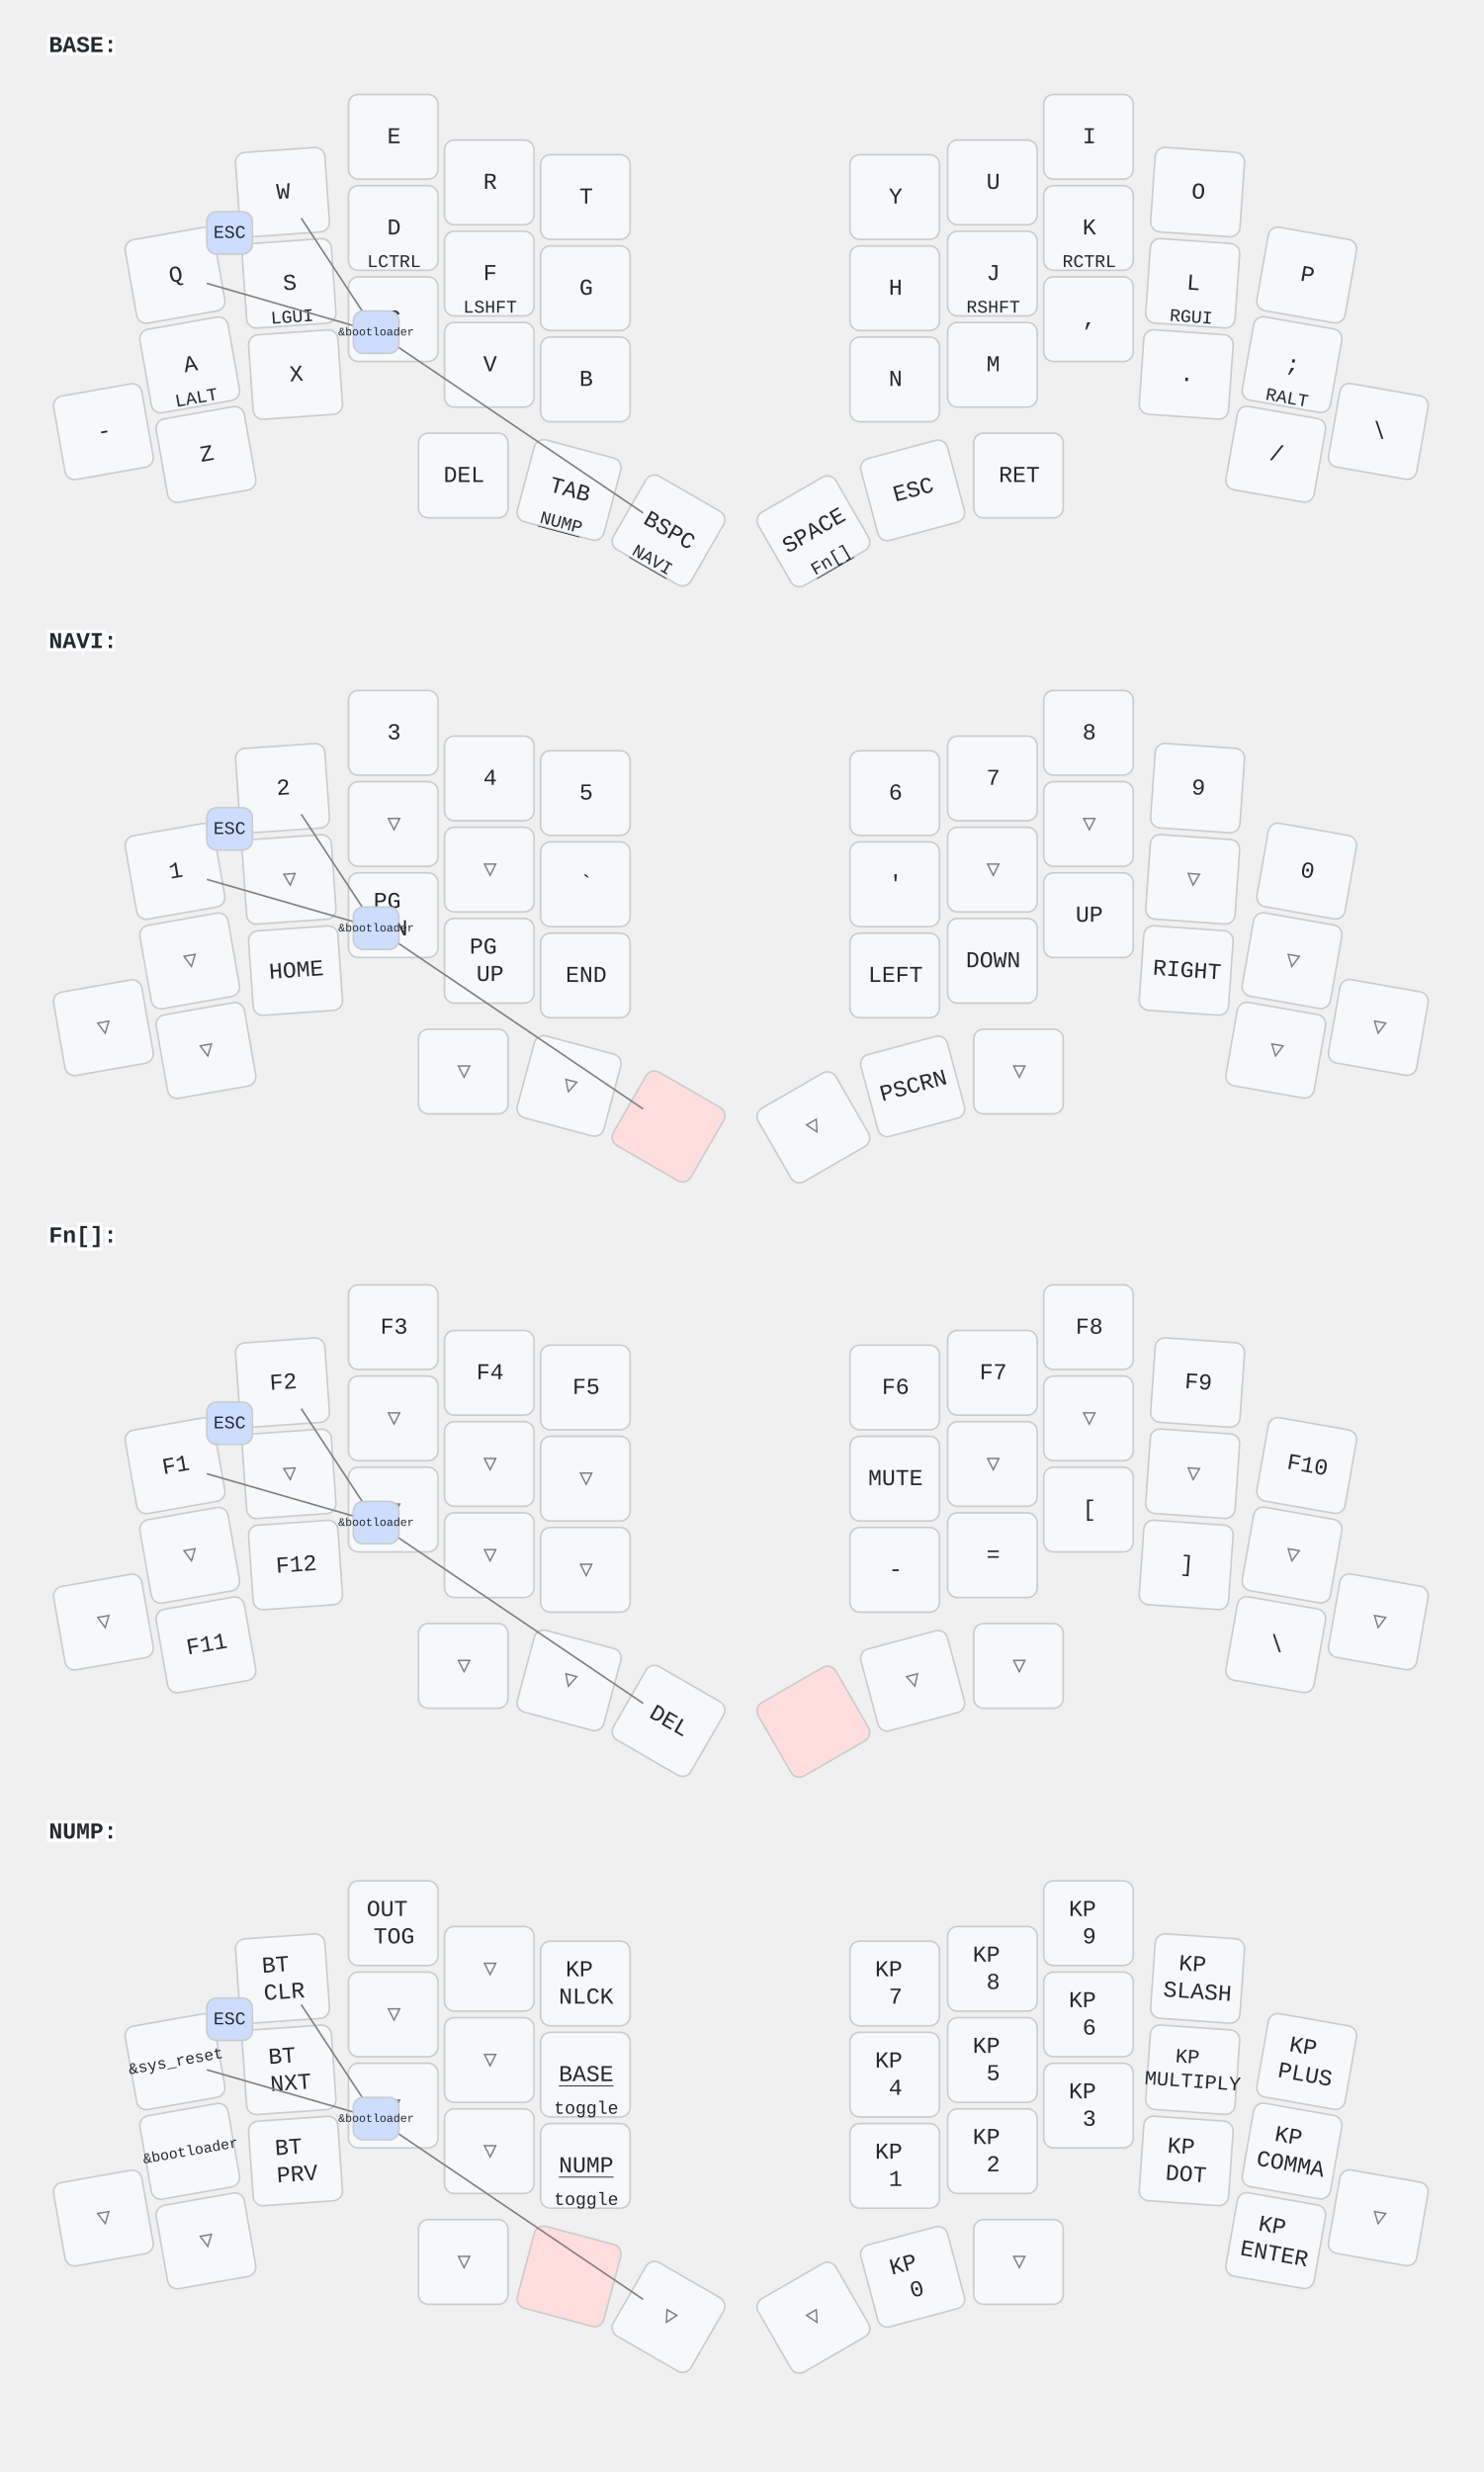
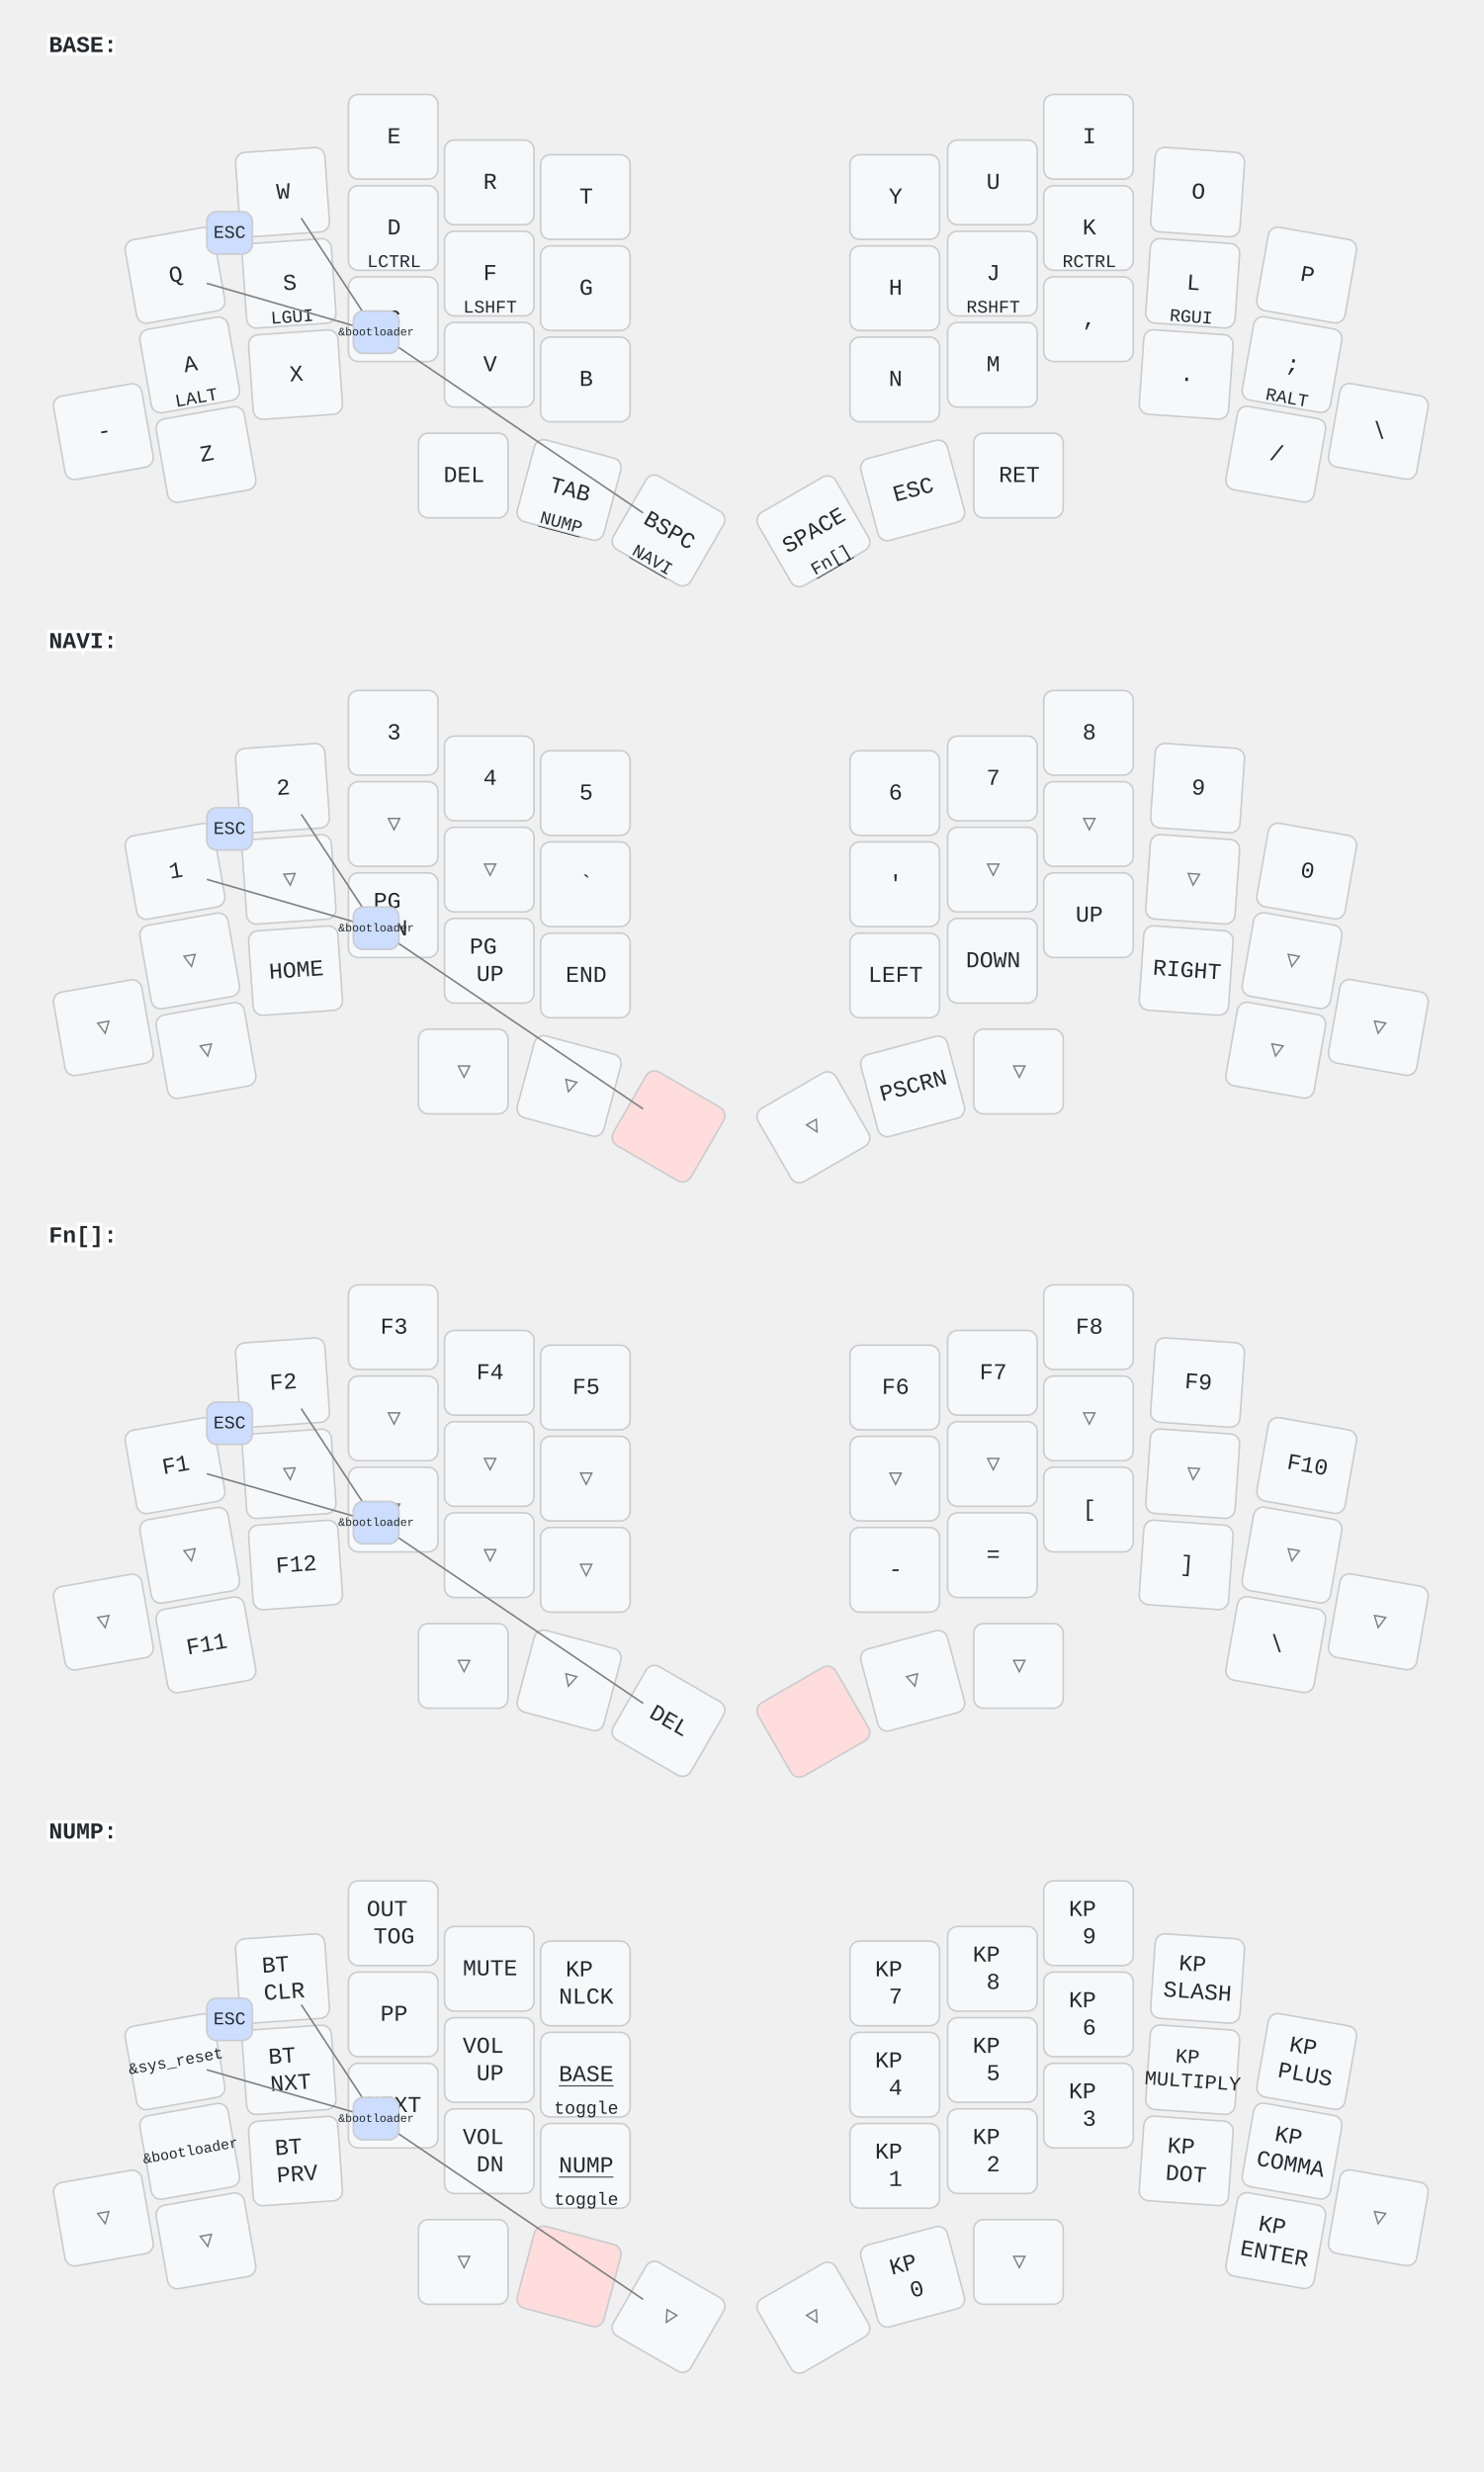
<svg xmlns="http://www.w3.org/2000/svg" width="911" height="1518" viewBox="0 0 911 1518" class="keymap">
  <style>/* inherit to force styles through use tags */
svg path {
    fill: inherit;
}

/* font and background color specifications */
svg.keymap {
    font-family: SFMono-Regular,Consolas,Liberation Mono,Menlo,monospace;
    font-size: 14px;
    font-kerning: normal;
    text-rendering: optimizeLegibility;
    fill: #24292e;
}

/* default key styling */
rect.key {
    fill: #f6f8fa;
}

rect.key, rect.combo {
    stroke: #c9cccf;
    stroke-width: 1;
}

/* default key side styling, only used is draw_key_sides is set */
rect.side {
    filter: brightness(90%);
}

/* color accent for combo boxes */
rect.combo, rect.combo-separate {
    fill: #cdf;
}

/* color accent for held keys */
rect.held, rect.combo.held {
    fill: #fdd;
}

/* color accent for ghost (optional) keys */
rect.ghost, rect.combo.ghost {
    stroke-dasharray: 4, 4;
    stroke-width: 2;
}

text {
    text-anchor: middle;
    dominant-baseline: middle;
}

/* styling for layer labels */
text.label {
    font-weight: bold;
    text-anchor: start;
    stroke: white;
    stroke-width: 4;
    paint-order: stroke;
}

/* styling for optional footer */
text.footer {
    text-anchor: end;
    dominant-baseline: auto;
    stroke: white;
    stroke-width: 4;
    paint-order: stroke;
}

- /* styling for combo tap, and key hold/shifted label text */
- text.combo, text.hold, text.shifted {
+ /* styling for combo tap, and key non-tap label text */
+ text.combo, text.hold, text.shifted, text.left, text.right {
    font-size: 11px;
}

text.hold {
    text-anchor: middle;
    dominant-baseline: auto;
}

text.shifted {
    text-anchor: middle;
    dominant-baseline: hanging;
}

+ text.left {
+     text-anchor: start;
+ }
+ 
+ text.right {
+     text-anchor: end;
+ }
+ 
text.layer-activator {
    text-decoration: underline;
}

/* styling for hold/shifted label text in combo box */
- text.combo.hold, text.combo.shifted {
+ text.combo.hold, text.combo.shifted, text.combo.left, text.combo.right {
    font-size: 8px;
}

/* lighter symbol for transparent keys */
text.trans {
    fill: #7b7e81;
}

/* styling for combo dendrons */
path.combo {
    stroke-width: 1;
    stroke: gray;
    fill: none;
}

/* Start Tabler Icons Cleanup */
/* cannot use height/width with glyphs */
.icon-tabler &gt; path {
    fill: inherit;
    stroke: inherit;
    stroke-width: 2;
}
/* hide tabler's default box */
.icon-tabler &gt; path[stroke="none"][fill="none"] {
    visibility: hidden;
}
/* End Tabler Icons Cleanup */
</style>
  <g transform="translate(30, 0)" class="layer-BASE">
    <text x="0" y="28" class="label" id="BASE">BASE:</text>
    <g transform="translate(0, 56)">
      <g transform="translate(78, 113) rotate(-10.0)" class="key keypos-0">
        <rect rx="6" ry="6" x="-28" y="-26" width="55" height="52" class="key" />
        <text x="0" y="0" class="key tap">Q</text>
      </g>
      <g transform="translate(144, 62) rotate(-4.0)" class="key keypos-1">
        <rect rx="6" ry="6" x="-28" y="-26" width="55" height="52" class="key" />
        <text x="0" y="0" class="key tap">W</text>
      </g>
      <g transform="translate(212, 28)" class="key keypos-2">
        <rect rx="6" ry="6" x="-28" y="-26" width="55" height="52" class="key" />
        <text x="0" y="0" class="key tap">E</text>
      </g>
      <g transform="translate(271, 56)" class="key keypos-3">
        <rect rx="6" ry="6" x="-28" y="-26" width="55" height="52" class="key" />
        <text x="0" y="0" class="key tap">R</text>
      </g>
      <g transform="translate(330, 65)" class="key keypos-4">
        <rect rx="6" ry="6" x="-28" y="-26" width="55" height="52" class="key" />
        <text x="0" y="0" class="key tap">T</text>
      </g>
      <g transform="translate(520, 65)" class="key keypos-5">
        <rect rx="6" ry="6" x="-28" y="-26" width="55" height="52" class="key" />
        <text x="0" y="0" class="key tap">Y</text>
      </g>
      <g transform="translate(580, 56)" class="key keypos-6">
        <rect rx="6" ry="6" x="-28" y="-26" width="55" height="52" class="key" />
        <text x="0" y="0" class="key tap">U</text>
      </g>
      <g transform="translate(639, 28)" class="key keypos-7">
        <rect rx="6" ry="6" x="-28" y="-26" width="55" height="52" class="key" />
        <text x="0" y="0" class="key tap">I</text>
      </g>
      <g transform="translate(706, 62) rotate(4.0)" class="key keypos-8">
        <rect rx="6" ry="6" x="-28" y="-26" width="55" height="52" class="key" />
        <text x="0" y="0" class="key tap">O</text>
      </g>
      <g transform="translate(773, 113) rotate(10.0)" class="key keypos-9">
        <rect rx="6" ry="6" x="-28" y="-26" width="55" height="52" class="key" />
        <text x="0" y="0" class="key tap">P</text>
      </g>
      <g transform="translate(87, 168) rotate(-10.0)" class="key keypos-10">
        <rect rx="6" ry="6" x="-28" y="-26" width="55" height="52" class="key" />
        <text x="0" y="0" class="key tap">A</text>
        <text x="0" y="24" class="key hold">LALT</text>
      </g>
      <g transform="translate(148, 118) rotate(-4.0)" class="key keypos-11">
        <rect rx="6" ry="6" x="-28" y="-26" width="55" height="52" class="key" />
        <text x="0" y="0" class="key tap">S</text>
        <text x="0" y="24" class="key hold">LGUI</text>
      </g>
      <g transform="translate(212, 84)" class="key keypos-12">
        <rect rx="6" ry="6" x="-28" y="-26" width="55" height="52" class="key" />
        <text x="0" y="0" class="key tap">D</text>
        <text x="0" y="24" class="key hold">LCTRL</text>
      </g>
      <g transform="translate(271, 112)" class="key keypos-13">
        <rect rx="6" ry="6" x="-28" y="-26" width="55" height="52" class="key" />
        <text x="0" y="0" class="key tap">F</text>
        <text x="0" y="24" class="key hold">LSHFT</text>
      </g>
      <g transform="translate(330, 121)" class="key keypos-14">
        <rect rx="6" ry="6" x="-28" y="-26" width="55" height="52" class="key" />
        <text x="0" y="0" class="key tap">G</text>
      </g>
      <g transform="translate(520, 121)" class="key keypos-15">
        <rect rx="6" ry="6" x="-28" y="-26" width="55" height="52" class="key" />
        <text x="0" y="0" class="key tap">H</text>
      </g>
      <g transform="translate(580, 112)" class="key keypos-16">
        <rect rx="6" ry="6" x="-28" y="-26" width="55" height="52" class="key" />
        <text x="0" y="0" class="key tap">J</text>
        <text x="0" y="24" class="key hold">RSHFT</text>
      </g>
      <g transform="translate(639, 84)" class="key keypos-17">
        <rect rx="6" ry="6" x="-28" y="-26" width="55" height="52" class="key" />
        <text x="0" y="0" class="key tap">K</text>
        <text x="0" y="24" class="key hold">RCTRL</text>
      </g>
      <g transform="translate(703, 118) rotate(4.0)" class="key keypos-18">
        <rect rx="6" ry="6" x="-28" y="-26" width="55" height="52" class="key" />
        <text x="0" y="0" class="key tap">L</text>
        <text x="0" y="24" class="key hold">RGUI</text>
      </g>
      <g transform="translate(764, 168) rotate(10.0)" class="key keypos-19">
        <rect rx="6" ry="6" x="-28" y="-26" width="55" height="52" class="key" />
        <text x="0" y="0" class="key tap">;</text>
        <text x="0" y="24" class="key hold">RALT</text>
      </g>
      <g transform="translate(34, 209) rotate(-10.0)" class="key keypos-20">
        <rect rx="6" ry="6" x="-28" y="-26" width="55" height="52" class="key" />
        <text x="0" y="0" class="key tap">-</text>
      </g>
      <g transform="translate(97, 223) rotate(-10.0)" class="key keypos-21">
        <rect rx="6" ry="6" x="-28" y="-26" width="55" height="52" class="key" />
        <text x="0" y="0" class="key tap">Z</text>
      </g>
      <g transform="translate(152, 174) rotate(-4.0)" class="key keypos-22">
        <rect rx="6" ry="6" x="-28" y="-26" width="55" height="52" class="key" />
        <text x="0" y="0" class="key tap">X</text>
      </g>
      <g transform="translate(212, 140)" class="key keypos-23">
        <rect rx="6" ry="6" x="-28" y="-26" width="55" height="52" class="key" />
        <text x="0" y="0" class="key tap">C</text>
      </g>
      <g transform="translate(271, 168)" class="key keypos-24">
        <rect rx="6" ry="6" x="-28" y="-26" width="55" height="52" class="key" />
        <text x="0" y="0" class="key tap">V</text>
      </g>
      <g transform="translate(330, 177)" class="key keypos-25">
        <rect rx="6" ry="6" x="-28" y="-26" width="55" height="52" class="key" />
        <text x="0" y="0" class="key tap">B</text>
      </g>
      <g transform="translate(520, 177)" class="key keypos-26">
        <rect rx="6" ry="6" x="-28" y="-26" width="55" height="52" class="key" />
        <text x="0" y="0" class="key tap">N</text>
      </g>
      <g transform="translate(580, 168)" class="key keypos-27">
        <rect rx="6" ry="6" x="-28" y="-26" width="55" height="52" class="key" />
        <text x="0" y="0" class="key tap">M</text>
      </g>
      <g transform="translate(639, 140)" class="key keypos-28">
        <rect rx="6" ry="6" x="-28" y="-26" width="55" height="52" class="key" />
        <text x="0" y="0" class="key tap">,</text>
      </g>
      <g transform="translate(699, 174) rotate(4.0)" class="key keypos-29">
        <rect rx="6" ry="6" x="-28" y="-26" width="55" height="52" class="key" />
        <text x="0" y="0" class="key tap">.</text>
      </g>
      <g transform="translate(754, 223) rotate(10.0)" class="key keypos-30">
        <rect rx="6" ry="6" x="-28" y="-26" width="55" height="52" class="key" />
        <text x="0" y="0" class="key tap">/</text>
      </g>
      <g transform="translate(817, 209) rotate(10.0)" class="key keypos-31">
        <rect rx="6" ry="6" x="-28" y="-26" width="55" height="52" class="key" />
        <text x="0" y="0" class="key tap">\</text>
      </g>
      <g transform="translate(255, 236)" class="key keypos-32">
        <rect rx="6" ry="6" x="-28" y="-26" width="55" height="52" class="key" />
        <text x="0" y="0" class="key tap">DEL</text>
      </g>
      <g transform="translate(320, 245) rotate(15.0)" class="key keypos-33">
        <rect rx="6" ry="6" x="-28" y="-26" width="55" height="52" class="key" />
        <text x="0" y="0" class="key tap">TAB</text>
        <a href="#NUMP">
          <text x="0" y="24" class="key hold layer-activator">NUMP</text>
        </a>
      </g>
      <g transform="translate(381, 270) rotate(30.0)" class="key keypos-34">
        <rect rx="6" ry="6" x="-28" y="-26" width="55" height="52" class="key" />
        <text x="0" y="0" class="key tap">BSPC</text>
        <a href="#NAVI">
          <text x="0" y="24" class="key hold layer-activator">NAVI</text>
        </a>
      </g>
      <g transform="translate(470, 270) rotate(-30.0)" class="key keypos-35">
        <rect rx="6" ry="6" x="-28" y="-26" width="55" height="52" class="key" />
        <text x="0" y="0" class="key tap">SPACE</text>
        <a href="#Fn">
          <text x="0" y="24" class="key hold layer-activator">Fn[]</text>
        </a>
      </g>
      <g transform="translate(531, 245) rotate(-15.0)" class="key keypos-36">
        <rect rx="6" ry="6" x="-28" y="-26" width="55" height="52" class="key" />
        <text x="0" y="0" class="key tap">ESC</text>
      </g>
      <g transform="translate(596, 236)" class="key keypos-37">
        <rect rx="6" ry="6" x="-28" y="-26" width="55" height="52" class="key" />
        <text x="0" y="0" class="key tap">RET</text>
      </g>
      <g class="combo combopos-0">
        <rect rx="6" ry="6" x="97" y="74" width="28" height="26" class="combo" />
        <text x="111" y="87" class="combo tap">ESC</text>
      </g>
      <g class="combo combopos-1">
        <path d="M201,148 l-104,-30" class="combo" />
        <path d="M201,148 l-46,-70" class="combo" />
        <path d="M201,148 l164,111" class="combo" />
        <rect rx="6" ry="6" x="187" y="135" width="28" height="26" class="combo" />
        <text x="201" y="148" class="combo tap">
          <tspan style="font-size: 64%">&amp;bootloader</tspan>
        </text>
      </g>
    </g>
  </g>
  <g transform="translate(30, 366)" class="layer-NAVI">
    <text x="0" y="28" class="label" id="NAVI">NAVI:</text>
    <g transform="translate(0, 56)">
      <g transform="translate(78, 113) rotate(-10.0)" class="key keypos-0">
        <rect rx="6" ry="6" x="-28" y="-26" width="55" height="52" class="key" />
        <text x="0" y="0" class="key tap">1</text>
      </g>
      <g transform="translate(144, 62) rotate(-4.0)" class="key keypos-1">
        <rect rx="6" ry="6" x="-28" y="-26" width="55" height="52" class="key" />
        <text x="0" y="0" class="key tap">2</text>
      </g>
      <g transform="translate(212, 28)" class="key keypos-2">
        <rect rx="6" ry="6" x="-28" y="-26" width="55" height="52" class="key" />
        <text x="0" y="0" class="key tap">3</text>
      </g>
      <g transform="translate(271, 56)" class="key keypos-3">
        <rect rx="6" ry="6" x="-28" y="-26" width="55" height="52" class="key" />
        <text x="0" y="0" class="key tap">4</text>
      </g>
      <g transform="translate(330, 65)" class="key keypos-4">
        <rect rx="6" ry="6" x="-28" y="-26" width="55" height="52" class="key" />
        <text x="0" y="0" class="key tap">5</text>
      </g>
      <g transform="translate(520, 65)" class="key keypos-5">
        <rect rx="6" ry="6" x="-28" y="-26" width="55" height="52" class="key" />
        <text x="0" y="0" class="key tap">6</text>
      </g>
      <g transform="translate(580, 56)" class="key keypos-6">
        <rect rx="6" ry="6" x="-28" y="-26" width="55" height="52" class="key" />
        <text x="0" y="0" class="key tap">7</text>
      </g>
      <g transform="translate(639, 28)" class="key keypos-7">
        <rect rx="6" ry="6" x="-28" y="-26" width="55" height="52" class="key" />
        <text x="0" y="0" class="key tap">8</text>
      </g>
      <g transform="translate(706, 62) rotate(4.0)" class="key keypos-8">
        <rect rx="6" ry="6" x="-28" y="-26" width="55" height="52" class="key" />
        <text x="0" y="0" class="key tap">9</text>
      </g>
      <g transform="translate(773, 113) rotate(10.0)" class="key keypos-9">
        <rect rx="6" ry="6" x="-28" y="-26" width="55" height="52" class="key" />
        <text x="0" y="0" class="key tap">0</text>
      </g>
      <g transform="translate(87, 168) rotate(-10.0)" class="key trans keypos-10">
        <rect rx="6" ry="6" x="-28" y="-26" width="55" height="52" class="key trans" />
        <text x="0" y="0" class="key trans tap">▽</text>
      </g>
      <g transform="translate(148, 118) rotate(-4.0)" class="key trans keypos-11">
        <rect rx="6" ry="6" x="-28" y="-26" width="55" height="52" class="key trans" />
        <text x="0" y="0" class="key trans tap">▽</text>
      </g>
      <g transform="translate(212, 84)" class="key trans keypos-12">
        <rect rx="6" ry="6" x="-28" y="-26" width="55" height="52" class="key trans" />
        <text x="0" y="0" class="key trans tap">▽</text>
      </g>
      <g transform="translate(271, 112)" class="key trans keypos-13">
        <rect rx="6" ry="6" x="-28" y="-26" width="55" height="52" class="key trans" />
        <text x="0" y="0" class="key trans tap">▽</text>
      </g>
      <g transform="translate(330, 121)" class="key keypos-14">
        <rect rx="6" ry="6" x="-28" y="-26" width="55" height="52" class="key" />
        <text x="0" y="0" class="key tap">`</text>
      </g>
      <g transform="translate(520, 121)" class="key keypos-15">
        <rect rx="6" ry="6" x="-28" y="-26" width="55" height="52" class="key" />
        <text x="0" y="0" class="key tap">'</text>
      </g>
      <g transform="translate(580, 112)" class="key trans keypos-16">
        <rect rx="6" ry="6" x="-28" y="-26" width="55" height="52" class="key trans" />
        <text x="0" y="0" class="key trans tap">▽</text>
      </g>
      <g transform="translate(639, 84)" class="key trans keypos-17">
        <rect rx="6" ry="6" x="-28" y="-26" width="55" height="52" class="key trans" />
        <text x="0" y="0" class="key trans tap">▽</text>
      </g>
      <g transform="translate(703, 118) rotate(4.0)" class="key trans keypos-18">
        <rect rx="6" ry="6" x="-28" y="-26" width="55" height="52" class="key trans" />
        <text x="0" y="0" class="key trans tap">▽</text>
      </g>
      <g transform="translate(764, 168) rotate(10.0)" class="key trans keypos-19">
        <rect rx="6" ry="6" x="-28" y="-26" width="55" height="52" class="key trans" />
        <text x="0" y="0" class="key trans tap">▽</text>
      </g>
      <g transform="translate(34, 209) rotate(-10.0)" class="key trans keypos-20">
        <rect rx="6" ry="6" x="-28" y="-26" width="55" height="52" class="key trans" />
        <text x="0" y="0" class="key trans tap">▽</text>
      </g>
      <g transform="translate(97, 223) rotate(-10.0)" class="key trans keypos-21">
        <rect rx="6" ry="6" x="-28" y="-26" width="55" height="52" class="key trans" />
        <text x="0" y="0" class="key trans tap">▽</text>
      </g>
      <g transform="translate(152, 174) rotate(-4.0)" class="key keypos-22">
        <rect rx="6" ry="6" x="-28" y="-26" width="55" height="52" class="key" />
        <text x="0" y="0" class="key tap">HOME</text>
      </g>
      <g transform="translate(212, 140)" class="key keypos-23">
        <rect rx="6" ry="6" x="-28" y="-26" width="55" height="52" class="key" />
        <text x="0" y="0" class="key tap">
          <tspan x="0" dy="-0.6em">PG</tspan>
          <tspan x="0" dy="1.2em">DN</tspan>
        </text>
      </g>
      <g transform="translate(271, 168)" class="key keypos-24">
        <rect rx="6" ry="6" x="-28" y="-26" width="55" height="52" class="key" />
        <text x="0" y="0" class="key tap">
          <tspan x="0" dy="-0.6em">PG</tspan>
          <tspan x="0" dy="1.2em">UP</tspan>
        </text>
      </g>
      <g transform="translate(330, 177)" class="key keypos-25">
        <rect rx="6" ry="6" x="-28" y="-26" width="55" height="52" class="key" />
        <text x="0" y="0" class="key tap">END</text>
      </g>
      <g transform="translate(520, 177)" class="key keypos-26">
        <rect rx="6" ry="6" x="-28" y="-26" width="55" height="52" class="key" />
        <text x="0" y="0" class="key tap">LEFT</text>
      </g>
      <g transform="translate(580, 168)" class="key keypos-27">
        <rect rx="6" ry="6" x="-28" y="-26" width="55" height="52" class="key" />
        <text x="0" y="0" class="key tap">DOWN</text>
      </g>
      <g transform="translate(639, 140)" class="key keypos-28">
        <rect rx="6" ry="6" x="-28" y="-26" width="55" height="52" class="key" />
        <text x="0" y="0" class="key tap">UP</text>
      </g>
      <g transform="translate(699, 174) rotate(4.0)" class="key keypos-29">
        <rect rx="6" ry="6" x="-28" y="-26" width="55" height="52" class="key" />
        <text x="0" y="0" class="key tap">RIGHT</text>
      </g>
      <g transform="translate(754, 223) rotate(10.0)" class="key trans keypos-30">
        <rect rx="6" ry="6" x="-28" y="-26" width="55" height="52" class="key trans" />
        <text x="0" y="0" class="key trans tap">▽</text>
      </g>
      <g transform="translate(817, 209) rotate(10.0)" class="key trans keypos-31">
        <rect rx="6" ry="6" x="-28" y="-26" width="55" height="52" class="key trans" />
        <text x="0" y="0" class="key trans tap">▽</text>
      </g>
      <g transform="translate(255, 236)" class="key trans keypos-32">
        <rect rx="6" ry="6" x="-28" y="-26" width="55" height="52" class="key trans" />
        <text x="0" y="0" class="key trans tap">▽</text>
      </g>
      <g transform="translate(320, 245) rotate(15.0)" class="key trans keypos-33">
        <rect rx="6" ry="6" x="-28" y="-26" width="55" height="52" class="key trans" />
        <text x="0" y="0" class="key trans tap">▽</text>
      </g>
      <g transform="translate(381, 270) rotate(30.0)" class="key held keypos-34">
        <rect rx="6" ry="6" x="-28" y="-26" width="55" height="52" class="key held" />
      </g>
      <g transform="translate(470, 270) rotate(-30.0)" class="key trans keypos-35">
        <rect rx="6" ry="6" x="-28" y="-26" width="55" height="52" class="key trans" />
        <text x="0" y="0" class="key trans tap">▽</text>
      </g>
      <g transform="translate(531, 245) rotate(-15.0)" class="key keypos-36">
        <rect rx="6" ry="6" x="-28" y="-26" width="55" height="52" class="key" />
        <text x="0" y="0" class="key tap">PSCRN</text>
      </g>
      <g transform="translate(596, 236)" class="key trans keypos-37">
        <rect rx="6" ry="6" x="-28" y="-26" width="55" height="52" class="key trans" />
        <text x="0" y="0" class="key trans tap">▽</text>
      </g>
      <g class="combo combopos-0">
        <rect rx="6" ry="6" x="97" y="74" width="28" height="26" class="combo" />
        <text x="111" y="87" class="combo tap">ESC</text>
      </g>
      <g class="combo combopos-1">
        <path d="M201,148 l-104,-30" class="combo" />
        <path d="M201,148 l-46,-70" class="combo" />
        <path d="M201,148 l164,111" class="combo" />
        <rect rx="6" ry="6" x="187" y="135" width="28" height="26" class="combo" />
        <text x="201" y="148" class="combo tap">
          <tspan style="font-size: 64%">&amp;bootloader</tspan>
        </text>
      </g>
    </g>
  </g>
  <g transform="translate(30, 731)" class="layer-Fn[]">
    <text x="0" y="28" class="label" id="Fn">Fn[]:</text>
    <g transform="translate(0, 56)">
      <g transform="translate(78, 113) rotate(-10.0)" class="key keypos-0">
        <rect rx="6" ry="6" x="-28" y="-26" width="55" height="52" class="key" />
        <text x="0" y="0" class="key tap">F1</text>
      </g>
      <g transform="translate(144, 62) rotate(-4.0)" class="key keypos-1">
        <rect rx="6" ry="6" x="-28" y="-26" width="55" height="52" class="key" />
        <text x="0" y="0" class="key tap">F2</text>
      </g>
      <g transform="translate(212, 28)" class="key keypos-2">
        <rect rx="6" ry="6" x="-28" y="-26" width="55" height="52" class="key" />
        <text x="0" y="0" class="key tap">F3</text>
      </g>
      <g transform="translate(271, 56)" class="key keypos-3">
        <rect rx="6" ry="6" x="-28" y="-26" width="55" height="52" class="key" />
        <text x="0" y="0" class="key tap">F4</text>
      </g>
      <g transform="translate(330, 65)" class="key keypos-4">
        <rect rx="6" ry="6" x="-28" y="-26" width="55" height="52" class="key" />
        <text x="0" y="0" class="key tap">F5</text>
      </g>
      <g transform="translate(520, 65)" class="key keypos-5">
        <rect rx="6" ry="6" x="-28" y="-26" width="55" height="52" class="key" />
        <text x="0" y="0" class="key tap">F6</text>
      </g>
      <g transform="translate(580, 56)" class="key keypos-6">
        <rect rx="6" ry="6" x="-28" y="-26" width="55" height="52" class="key" />
        <text x="0" y="0" class="key tap">F7</text>
      </g>
      <g transform="translate(639, 28)" class="key keypos-7">
        <rect rx="6" ry="6" x="-28" y="-26" width="55" height="52" class="key" />
        <text x="0" y="0" class="key tap">F8</text>
      </g>
      <g transform="translate(706, 62) rotate(4.0)" class="key keypos-8">
        <rect rx="6" ry="6" x="-28" y="-26" width="55" height="52" class="key" />
        <text x="0" y="0" class="key tap">F9</text>
      </g>
      <g transform="translate(773, 113) rotate(10.0)" class="key keypos-9">
        <rect rx="6" ry="6" x="-28" y="-26" width="55" height="52" class="key" />
        <text x="0" y="0" class="key tap">F10</text>
      </g>
      <g transform="translate(87, 168) rotate(-10.0)" class="key trans keypos-10">
        <rect rx="6" ry="6" x="-28" y="-26" width="55" height="52" class="key trans" />
        <text x="0" y="0" class="key trans tap">▽</text>
      </g>
      <g transform="translate(148, 118) rotate(-4.0)" class="key trans keypos-11">
        <rect rx="6" ry="6" x="-28" y="-26" width="55" height="52" class="key trans" />
        <text x="0" y="0" class="key trans tap">▽</text>
      </g>
      <g transform="translate(212, 84)" class="key trans keypos-12">
        <rect rx="6" ry="6" x="-28" y="-26" width="55" height="52" class="key trans" />
        <text x="0" y="0" class="key trans tap">▽</text>
      </g>
      <g transform="translate(271, 112)" class="key trans keypos-13">
        <rect rx="6" ry="6" x="-28" y="-26" width="55" height="52" class="key trans" />
        <text x="0" y="0" class="key trans tap">▽</text>
      </g>
      <g transform="translate(330, 121)" class="key trans keypos-14">
        <rect rx="6" ry="6" x="-28" y="-26" width="55" height="52" class="key trans" />
        <text x="0" y="0" class="key trans tap">▽</text>
      </g>
-       <g transform="translate(520, 121)" class="key keypos-15">
-         <rect rx="6" ry="6" x="-28" y="-26" width="55" height="52" class="key" />
-         <text x="0" y="0" class="key tap">MUTE</text>
+       <g transform="translate(520, 121)" class="key trans keypos-15">
+         <rect rx="6" ry="6" x="-28" y="-26" width="55" height="52" class="key trans" />
+         <text x="0" y="0" class="key trans tap">▽</text>
      </g>
      <g transform="translate(580, 112)" class="key trans keypos-16">
        <rect rx="6" ry="6" x="-28" y="-26" width="55" height="52" class="key trans" />
        <text x="0" y="0" class="key trans tap">▽</text>
      </g>
      <g transform="translate(639, 84)" class="key trans keypos-17">
        <rect rx="6" ry="6" x="-28" y="-26" width="55" height="52" class="key trans" />
        <text x="0" y="0" class="key trans tap">▽</text>
      </g>
      <g transform="translate(703, 118) rotate(4.0)" class="key trans keypos-18">
        <rect rx="6" ry="6" x="-28" y="-26" width="55" height="52" class="key trans" />
        <text x="0" y="0" class="key trans tap">▽</text>
      </g>
      <g transform="translate(764, 168) rotate(10.0)" class="key trans keypos-19">
        <rect rx="6" ry="6" x="-28" y="-26" width="55" height="52" class="key trans" />
        <text x="0" y="0" class="key trans tap">▽</text>
      </g>
      <g transform="translate(34, 209) rotate(-10.0)" class="key trans keypos-20">
        <rect rx="6" ry="6" x="-28" y="-26" width="55" height="52" class="key trans" />
        <text x="0" y="0" class="key trans tap">▽</text>
      </g>
      <g transform="translate(97, 223) rotate(-10.0)" class="key keypos-21">
        <rect rx="6" ry="6" x="-28" y="-26" width="55" height="52" class="key" />
        <text x="0" y="0" class="key tap">F11</text>
      </g>
      <g transform="translate(152, 174) rotate(-4.0)" class="key keypos-22">
        <rect rx="6" ry="6" x="-28" y="-26" width="55" height="52" class="key" />
        <text x="0" y="0" class="key tap">F12</text>
      </g>
      <g transform="translate(212, 140)" class="key trans keypos-23">
        <rect rx="6" ry="6" x="-28" y="-26" width="55" height="52" class="key trans" />
        <text x="0" y="0" class="key trans tap">▽</text>
      </g>
      <g transform="translate(271, 168)" class="key trans keypos-24">
        <rect rx="6" ry="6" x="-28" y="-26" width="55" height="52" class="key trans" />
        <text x="0" y="0" class="key trans tap">▽</text>
      </g>
      <g transform="translate(330, 177)" class="key trans keypos-25">
        <rect rx="6" ry="6" x="-28" y="-26" width="55" height="52" class="key trans" />
        <text x="0" y="0" class="key trans tap">▽</text>
      </g>
      <g transform="translate(520, 177)" class="key keypos-26">
        <rect rx="6" ry="6" x="-28" y="-26" width="55" height="52" class="key" />
        <text x="0" y="0" class="key tap">-</text>
      </g>
      <g transform="translate(580, 168)" class="key keypos-27">
        <rect rx="6" ry="6" x="-28" y="-26" width="55" height="52" class="key" />
        <text x="0" y="0" class="key tap">=</text>
      </g>
      <g transform="translate(639, 140)" class="key keypos-28">
        <rect rx="6" ry="6" x="-28" y="-26" width="55" height="52" class="key" />
        <text x="0" y="0" class="key tap">[</text>
      </g>
      <g transform="translate(699, 174) rotate(4.0)" class="key keypos-29">
        <rect rx="6" ry="6" x="-28" y="-26" width="55" height="52" class="key" />
        <text x="0" y="0" class="key tap">]</text>
      </g>
      <g transform="translate(754, 223) rotate(10.0)" class="key keypos-30">
        <rect rx="6" ry="6" x="-28" y="-26" width="55" height="52" class="key" />
        <text x="0" y="0" class="key tap">\</text>
      </g>
      <g transform="translate(817, 209) rotate(10.0)" class="key trans keypos-31">
        <rect rx="6" ry="6" x="-28" y="-26" width="55" height="52" class="key trans" />
        <text x="0" y="0" class="key trans tap">▽</text>
      </g>
      <g transform="translate(255, 236)" class="key trans keypos-32">
        <rect rx="6" ry="6" x="-28" y="-26" width="55" height="52" class="key trans" />
        <text x="0" y="0" class="key trans tap">▽</text>
      </g>
      <g transform="translate(320, 245) rotate(15.0)" class="key trans keypos-33">
        <rect rx="6" ry="6" x="-28" y="-26" width="55" height="52" class="key trans" />
        <text x="0" y="0" class="key trans tap">▽</text>
      </g>
      <g transform="translate(381, 270) rotate(30.0)" class="key keypos-34">
        <rect rx="6" ry="6" x="-28" y="-26" width="55" height="52" class="key" />
        <text x="0" y="0" class="key tap">DEL</text>
      </g>
      <g transform="translate(470, 270) rotate(-30.0)" class="key held keypos-35">
        <rect rx="6" ry="6" x="-28" y="-26" width="55" height="52" class="key held" />
      </g>
      <g transform="translate(531, 245) rotate(-15.0)" class="key trans keypos-36">
        <rect rx="6" ry="6" x="-28" y="-26" width="55" height="52" class="key trans" />
        <text x="0" y="0" class="key trans tap">▽</text>
      </g>
      <g transform="translate(596, 236)" class="key trans keypos-37">
        <rect rx="6" ry="6" x="-28" y="-26" width="55" height="52" class="key trans" />
        <text x="0" y="0" class="key trans tap">▽</text>
      </g>
      <g class="combo combopos-0">
        <rect rx="6" ry="6" x="97" y="74" width="28" height="26" class="combo" />
        <text x="111" y="87" class="combo tap">ESC</text>
      </g>
      <g class="combo combopos-1">
        <path d="M201,148 l-104,-30" class="combo" />
        <path d="M201,148 l-46,-70" class="combo" />
        <path d="M201,148 l164,111" class="combo" />
        <rect rx="6" ry="6" x="187" y="135" width="28" height="26" class="combo" />
        <text x="201" y="148" class="combo tap">
          <tspan style="font-size: 64%">&amp;bootloader</tspan>
        </text>
      </g>
    </g>
  </g>
  <g transform="translate(30, 1097)" class="layer-NUMP">
    <text x="0" y="28" class="label" id="NUMP">NUMP:</text>
    <g transform="translate(0, 56)">
      <g transform="translate(78, 113) rotate(-10.0)" class="key keypos-0">
        <rect rx="6" ry="6" x="-28" y="-26" width="55" height="52" class="key" />
        <text x="0" y="0" class="key tap">
          <tspan style="font-size: 70%">&amp;sys_reset</tspan>
        </text>
      </g>
      <g transform="translate(144, 62) rotate(-4.0)" class="key keypos-1">
        <rect rx="6" ry="6" x="-28" y="-26" width="55" height="52" class="key" />
        <text x="0" y="0" class="key tap">
          <tspan x="0" dy="-0.6em">BT</tspan>
          <tspan x="0" dy="1.2em">CLR</tspan>
        </text>
      </g>
      <g transform="translate(212, 28)" class="key keypos-2">
        <rect rx="6" ry="6" x="-28" y="-26" width="55" height="52" class="key" />
        <text x="0" y="0" class="key tap">
          <tspan x="0" dy="-0.6em">OUT</tspan>
          <tspan x="0" dy="1.2em">TOG</tspan>
        </text>
      </g>
-       <g transform="translate(271, 56)" class="key trans keypos-3">
-         <rect rx="6" ry="6" x="-28" y="-26" width="55" height="52" class="key trans" />
-         <text x="0" y="0" class="key trans tap">▽</text>
+       <g transform="translate(271, 56)" class="key keypos-3">
+         <rect rx="6" ry="6" x="-28" y="-26" width="55" height="52" class="key" />
+         <text x="0" y="0" class="key tap">MUTE</text>
      </g>
      <g transform="translate(330, 65)" class="key keypos-4">
        <rect rx="6" ry="6" x="-28" y="-26" width="55" height="52" class="key" />
        <text x="0" y="0" class="key tap">
          <tspan x="0" dy="-0.6em">KP</tspan>
          <tspan x="0" dy="1.2em">NLCK</tspan>
        </text>
      </g>
      <g transform="translate(520, 65)" class="key keypos-5">
        <rect rx="6" ry="6" x="-28" y="-26" width="55" height="52" class="key" />
        <text x="0" y="0" class="key tap">
          <tspan x="0" dy="-0.6em">KP</tspan>
          <tspan x="0" dy="1.2em">7</tspan>
        </text>
      </g>
      <g transform="translate(580, 56)" class="key keypos-6">
        <rect rx="6" ry="6" x="-28" y="-26" width="55" height="52" class="key" />
        <text x="0" y="0" class="key tap">
          <tspan x="0" dy="-0.6em">KP</tspan>
          <tspan x="0" dy="1.2em">8</tspan>
        </text>
      </g>
      <g transform="translate(639, 28)" class="key keypos-7">
        <rect rx="6" ry="6" x="-28" y="-26" width="55" height="52" class="key" />
        <text x="0" y="0" class="key tap">
          <tspan x="0" dy="-0.6em">KP</tspan>
          <tspan x="0" dy="1.2em">9</tspan>
        </text>
      </g>
      <g transform="translate(706, 62) rotate(4.0)" class="key keypos-8">
        <rect rx="6" ry="6" x="-28" y="-26" width="55" height="52" class="key" />
        <text x="0" y="0" class="key tap">
          <tspan x="0" dy="-0.6em">KP</tspan>
          <tspan x="0" dy="1.2em">SLASH</tspan>
        </text>
      </g>
      <g transform="translate(773, 113) rotate(10.0)" class="key keypos-9">
        <rect rx="6" ry="6" x="-28" y="-26" width="55" height="52" class="key" />
        <text x="0" y="0" class="key tap">
          <tspan x="0" dy="-0.6em">KP</tspan>
          <tspan x="0" dy="1.2em">PLUS</tspan>
        </text>
      </g>
      <g transform="translate(87, 168) rotate(-10.0)" class="key keypos-10">
        <rect rx="6" ry="6" x="-28" y="-26" width="55" height="52" class="key" />
        <text x="0" y="0" class="key tap">
          <tspan style="font-size: 64%">&amp;bootloader</tspan>
        </text>
      </g>
      <g transform="translate(148, 118) rotate(-4.0)" class="key keypos-11">
        <rect rx="6" ry="6" x="-28" y="-26" width="55" height="52" class="key" />
        <text x="0" y="0" class="key tap">
          <tspan x="0" dy="-0.6em">BT</tspan>
          <tspan x="0" dy="1.2em">NXT</tspan>
        </text>
      </g>
-       <g transform="translate(212, 84)" class="key trans keypos-12">
-         <rect rx="6" ry="6" x="-28" y="-26" width="55" height="52" class="key trans" />
-         <text x="0" y="0" class="key trans tap">▽</text>
-       </g>
-       <g transform="translate(271, 112)" class="key trans keypos-13">
-         <rect rx="6" ry="6" x="-28" y="-26" width="55" height="52" class="key trans" />
-         <text x="0" y="0" class="key trans tap">▽</text>
+       <g transform="translate(212, 84)" class="key keypos-12">
+         <rect rx="6" ry="6" x="-28" y="-26" width="55" height="52" class="key" />
+         <text x="0" y="0" class="key tap">PP</text>
+       </g>
+       <g transform="translate(271, 112)" class="key keypos-13">
+         <rect rx="6" ry="6" x="-28" y="-26" width="55" height="52" class="key" />
+         <text x="0" y="0" class="key tap">
+           <tspan x="0" dy="-0.6em">VOL</tspan>
+           <tspan x="0" dy="1.2em">UP</tspan>
+         </text>
      </g>
      <g transform="translate(330, 121)" class="key keypos-14">
        <rect rx="6" ry="6" x="-28" y="-26" width="55" height="52" class="key" />
        <a href="#BASE">
          <text x="0" y="0" class="key tap layer-activator">BASE</text>
        </a>
        <text x="0" y="24" class="key hold">toggle</text>
      </g>
      <g transform="translate(520, 121)" class="key keypos-15">
        <rect rx="6" ry="6" x="-28" y="-26" width="55" height="52" class="key" />
        <text x="0" y="0" class="key tap">
          <tspan x="0" dy="-0.6em">KP</tspan>
          <tspan x="0" dy="1.2em">4</tspan>
        </text>
      </g>
      <g transform="translate(580, 112)" class="key keypos-16">
        <rect rx="6" ry="6" x="-28" y="-26" width="55" height="52" class="key" />
        <text x="0" y="0" class="key tap">
          <tspan x="0" dy="-0.6em">KP</tspan>
          <tspan x="0" dy="1.2em">5</tspan>
        </text>
      </g>
      <g transform="translate(639, 84)" class="key keypos-17">
        <rect rx="6" ry="6" x="-28" y="-26" width="55" height="52" class="key" />
        <text x="0" y="0" class="key tap">
          <tspan x="0" dy="-0.6em">KP</tspan>
          <tspan x="0" dy="1.2em">6</tspan>
        </text>
      </g>
      <g transform="translate(703, 118) rotate(4.0)" class="key keypos-18">
        <rect rx="6" ry="6" x="-28" y="-26" width="55" height="52" class="key" />
        <text x="0" y="0" class="key tap">
          <tspan x="0" dy="-0.6em" style="font-size: 88%">KP</tspan>
          <tspan x="0" dy="1.2em" style="font-size: 88%">MULTIPLY</tspan>
        </text>
      </g>
      <g transform="translate(764, 168) rotate(10.0)" class="key keypos-19">
        <rect rx="6" ry="6" x="-28" y="-26" width="55" height="52" class="key" />
        <text x="0" y="0" class="key tap">
          <tspan x="0" dy="-0.6em">KP</tspan>
          <tspan x="0" dy="1.2em">COMMA</tspan>
        </text>
      </g>
      <g transform="translate(34, 209) rotate(-10.0)" class="key trans keypos-20">
        <rect rx="6" ry="6" x="-28" y="-26" width="55" height="52" class="key trans" />
        <text x="0" y="0" class="key trans tap">▽</text>
      </g>
      <g transform="translate(97, 223) rotate(-10.0)" class="key trans keypos-21">
        <rect rx="6" ry="6" x="-28" y="-26" width="55" height="52" class="key trans" />
        <text x="0" y="0" class="key trans tap">▽</text>
      </g>
      <g transform="translate(152, 174) rotate(-4.0)" class="key keypos-22">
        <rect rx="6" ry="6" x="-28" y="-26" width="55" height="52" class="key" />
        <text x="0" y="0" class="key tap">
          <tspan x="0" dy="-0.6em">BT</tspan>
          <tspan x="0" dy="1.2em">PRV</tspan>
        </text>
      </g>
-       <g transform="translate(212, 140)" class="key trans keypos-23">
-         <rect rx="6" ry="6" x="-28" y="-26" width="55" height="52" class="key trans" />
-         <text x="0" y="0" class="key trans tap">▽</text>
-       </g>
-       <g transform="translate(271, 168)" class="key trans keypos-24">
-         <rect rx="6" ry="6" x="-28" y="-26" width="55" height="52" class="key trans" />
-         <text x="0" y="0" class="key trans tap">▽</text>
+       <g transform="translate(212, 140)" class="key keypos-23">
+         <rect rx="6" ry="6" x="-28" y="-26" width="55" height="52" class="key" />
+         <text x="0" y="0" class="key tap">NEXT</text>
+       </g>
+       <g transform="translate(271, 168)" class="key keypos-24">
+         <rect rx="6" ry="6" x="-28" y="-26" width="55" height="52" class="key" />
+         <text x="0" y="0" class="key tap">
+           <tspan x="0" dy="-0.6em">VOL</tspan>
+           <tspan x="0" dy="1.2em">DN</tspan>
+         </text>
      </g>
      <g transform="translate(330, 177)" class="key keypos-25">
        <rect rx="6" ry="6" x="-28" y="-26" width="55" height="52" class="key" />
        <a href="#NUMP">
          <text x="0" y="0" class="key tap layer-activator">NUMP</text>
        </a>
        <text x="0" y="24" class="key hold">toggle</text>
      </g>
      <g transform="translate(520, 177)" class="key keypos-26">
        <rect rx="6" ry="6" x="-28" y="-26" width="55" height="52" class="key" />
        <text x="0" y="0" class="key tap">
          <tspan x="0" dy="-0.6em">KP</tspan>
          <tspan x="0" dy="1.2em">1</tspan>
        </text>
      </g>
      <g transform="translate(580, 168)" class="key keypos-27">
        <rect rx="6" ry="6" x="-28" y="-26" width="55" height="52" class="key" />
        <text x="0" y="0" class="key tap">
          <tspan x="0" dy="-0.6em">KP</tspan>
          <tspan x="0" dy="1.2em">2</tspan>
        </text>
      </g>
      <g transform="translate(639, 140)" class="key keypos-28">
        <rect rx="6" ry="6" x="-28" y="-26" width="55" height="52" class="key" />
        <text x="0" y="0" class="key tap">
          <tspan x="0" dy="-0.6em">KP</tspan>
          <tspan x="0" dy="1.2em">3</tspan>
        </text>
      </g>
      <g transform="translate(699, 174) rotate(4.0)" class="key keypos-29">
        <rect rx="6" ry="6" x="-28" y="-26" width="55" height="52" class="key" />
        <text x="0" y="0" class="key tap">
          <tspan x="0" dy="-0.6em">KP</tspan>
          <tspan x="0" dy="1.2em">DOT</tspan>
        </text>
      </g>
      <g transform="translate(754, 223) rotate(10.0)" class="key keypos-30">
        <rect rx="6" ry="6" x="-28" y="-26" width="55" height="52" class="key" />
        <text x="0" y="0" class="key tap">
          <tspan x="0" dy="-0.6em">KP</tspan>
          <tspan x="0" dy="1.2em">ENTER</tspan>
        </text>
      </g>
      <g transform="translate(817, 209) rotate(10.0)" class="key trans keypos-31">
        <rect rx="6" ry="6" x="-28" y="-26" width="55" height="52" class="key trans" />
        <text x="0" y="0" class="key trans tap">▽</text>
      </g>
      <g transform="translate(255, 236)" class="key trans keypos-32">
        <rect rx="6" ry="6" x="-28" y="-26" width="55" height="52" class="key trans" />
        <text x="0" y="0" class="key trans tap">▽</text>
      </g>
      <g transform="translate(320, 245) rotate(15.0)" class="key held keypos-33">
        <rect rx="6" ry="6" x="-28" y="-26" width="55" height="52" class="key held" />
      </g>
      <g transform="translate(381, 270) rotate(30.0)" class="key trans keypos-34">
        <rect rx="6" ry="6" x="-28" y="-26" width="55" height="52" class="key trans" />
        <text x="0" y="0" class="key trans tap">▽</text>
      </g>
      <g transform="translate(470, 270) rotate(-30.0)" class="key trans keypos-35">
        <rect rx="6" ry="6" x="-28" y="-26" width="55" height="52" class="key trans" />
        <text x="0" y="0" class="key trans tap">▽</text>
      </g>
      <g transform="translate(531, 245) rotate(-15.0)" class="key keypos-36">
        <rect rx="6" ry="6" x="-28" y="-26" width="55" height="52" class="key" />
        <text x="0" y="0" class="key tap">
          <tspan x="0" dy="-0.6em">KP</tspan>
          <tspan x="0" dy="1.2em">0</tspan>
        </text>
      </g>
      <g transform="translate(596, 236)" class="key trans keypos-37">
        <rect rx="6" ry="6" x="-28" y="-26" width="55" height="52" class="key trans" />
        <text x="0" y="0" class="key trans tap">▽</text>
      </g>
      <g class="combo combopos-0">
        <rect rx="6" ry="6" x="97" y="74" width="28" height="26" class="combo" />
        <text x="111" y="87" class="combo tap">ESC</text>
      </g>
      <g class="combo combopos-1">
        <path d="M201,148 l-104,-30" class="combo" />
        <path d="M201,148 l-46,-70" class="combo" />
        <path d="M201,148 l164,111" class="combo" />
        <rect rx="6" ry="6" x="187" y="135" width="28" height="26" class="combo" />
        <text x="201" y="148" class="combo tap">
          <tspan style="font-size: 64%">&amp;bootloader</tspan>
        </text>
      </g>
    </g>
  </g>
</svg>
